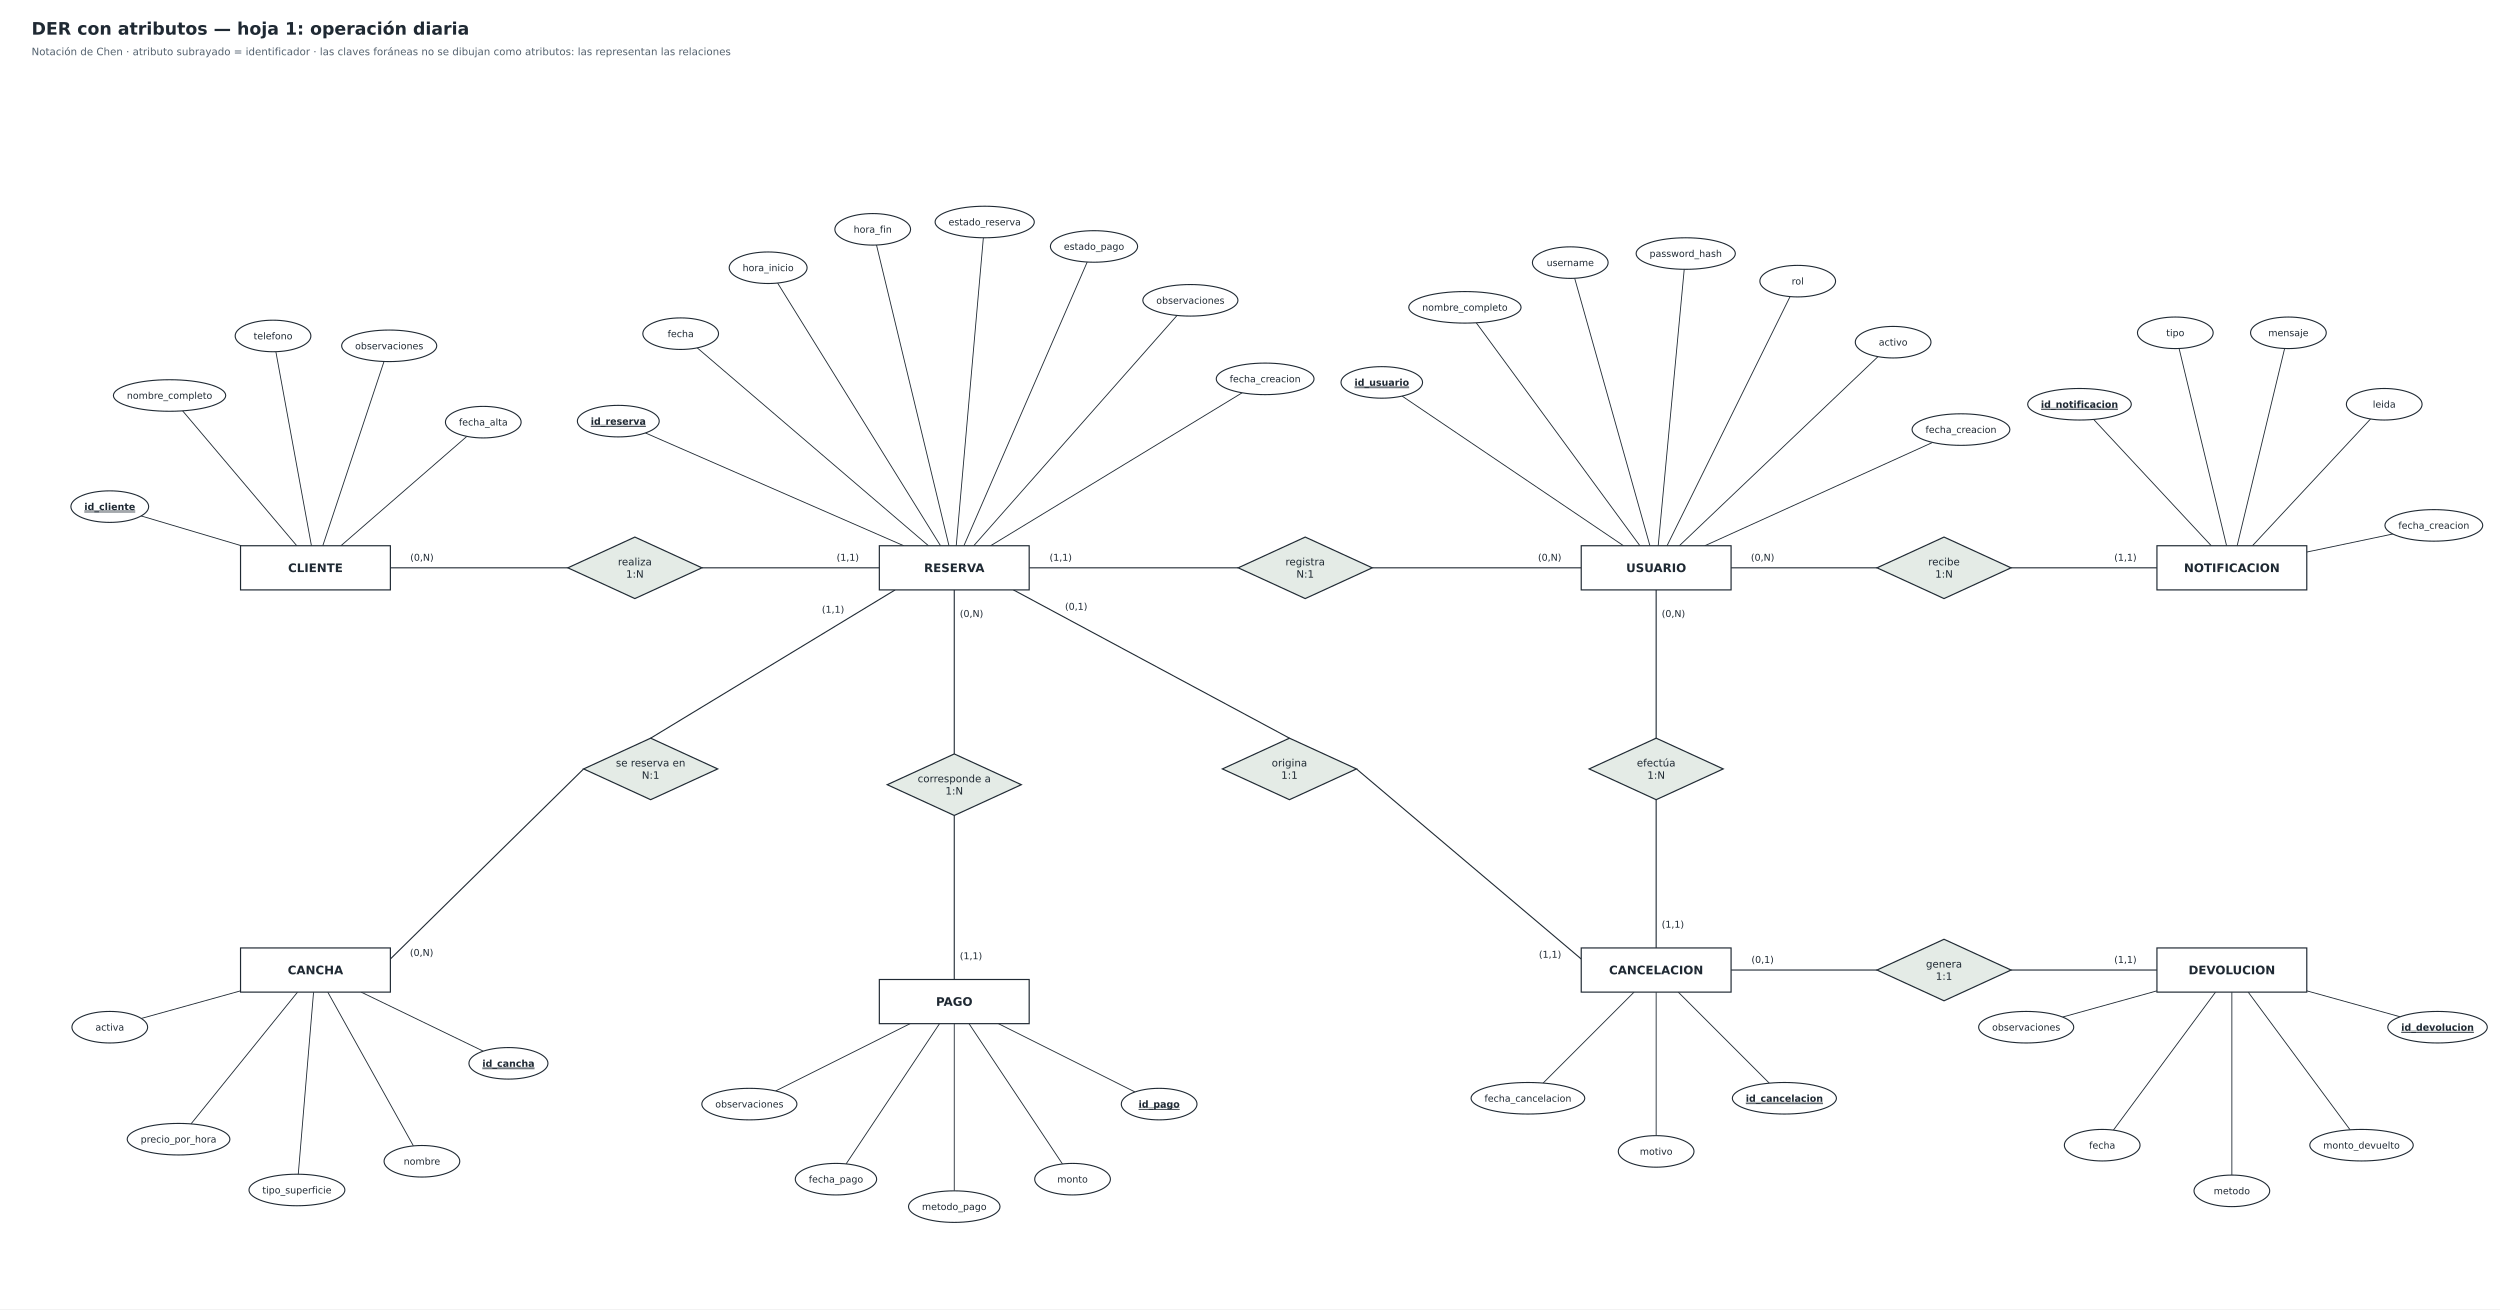
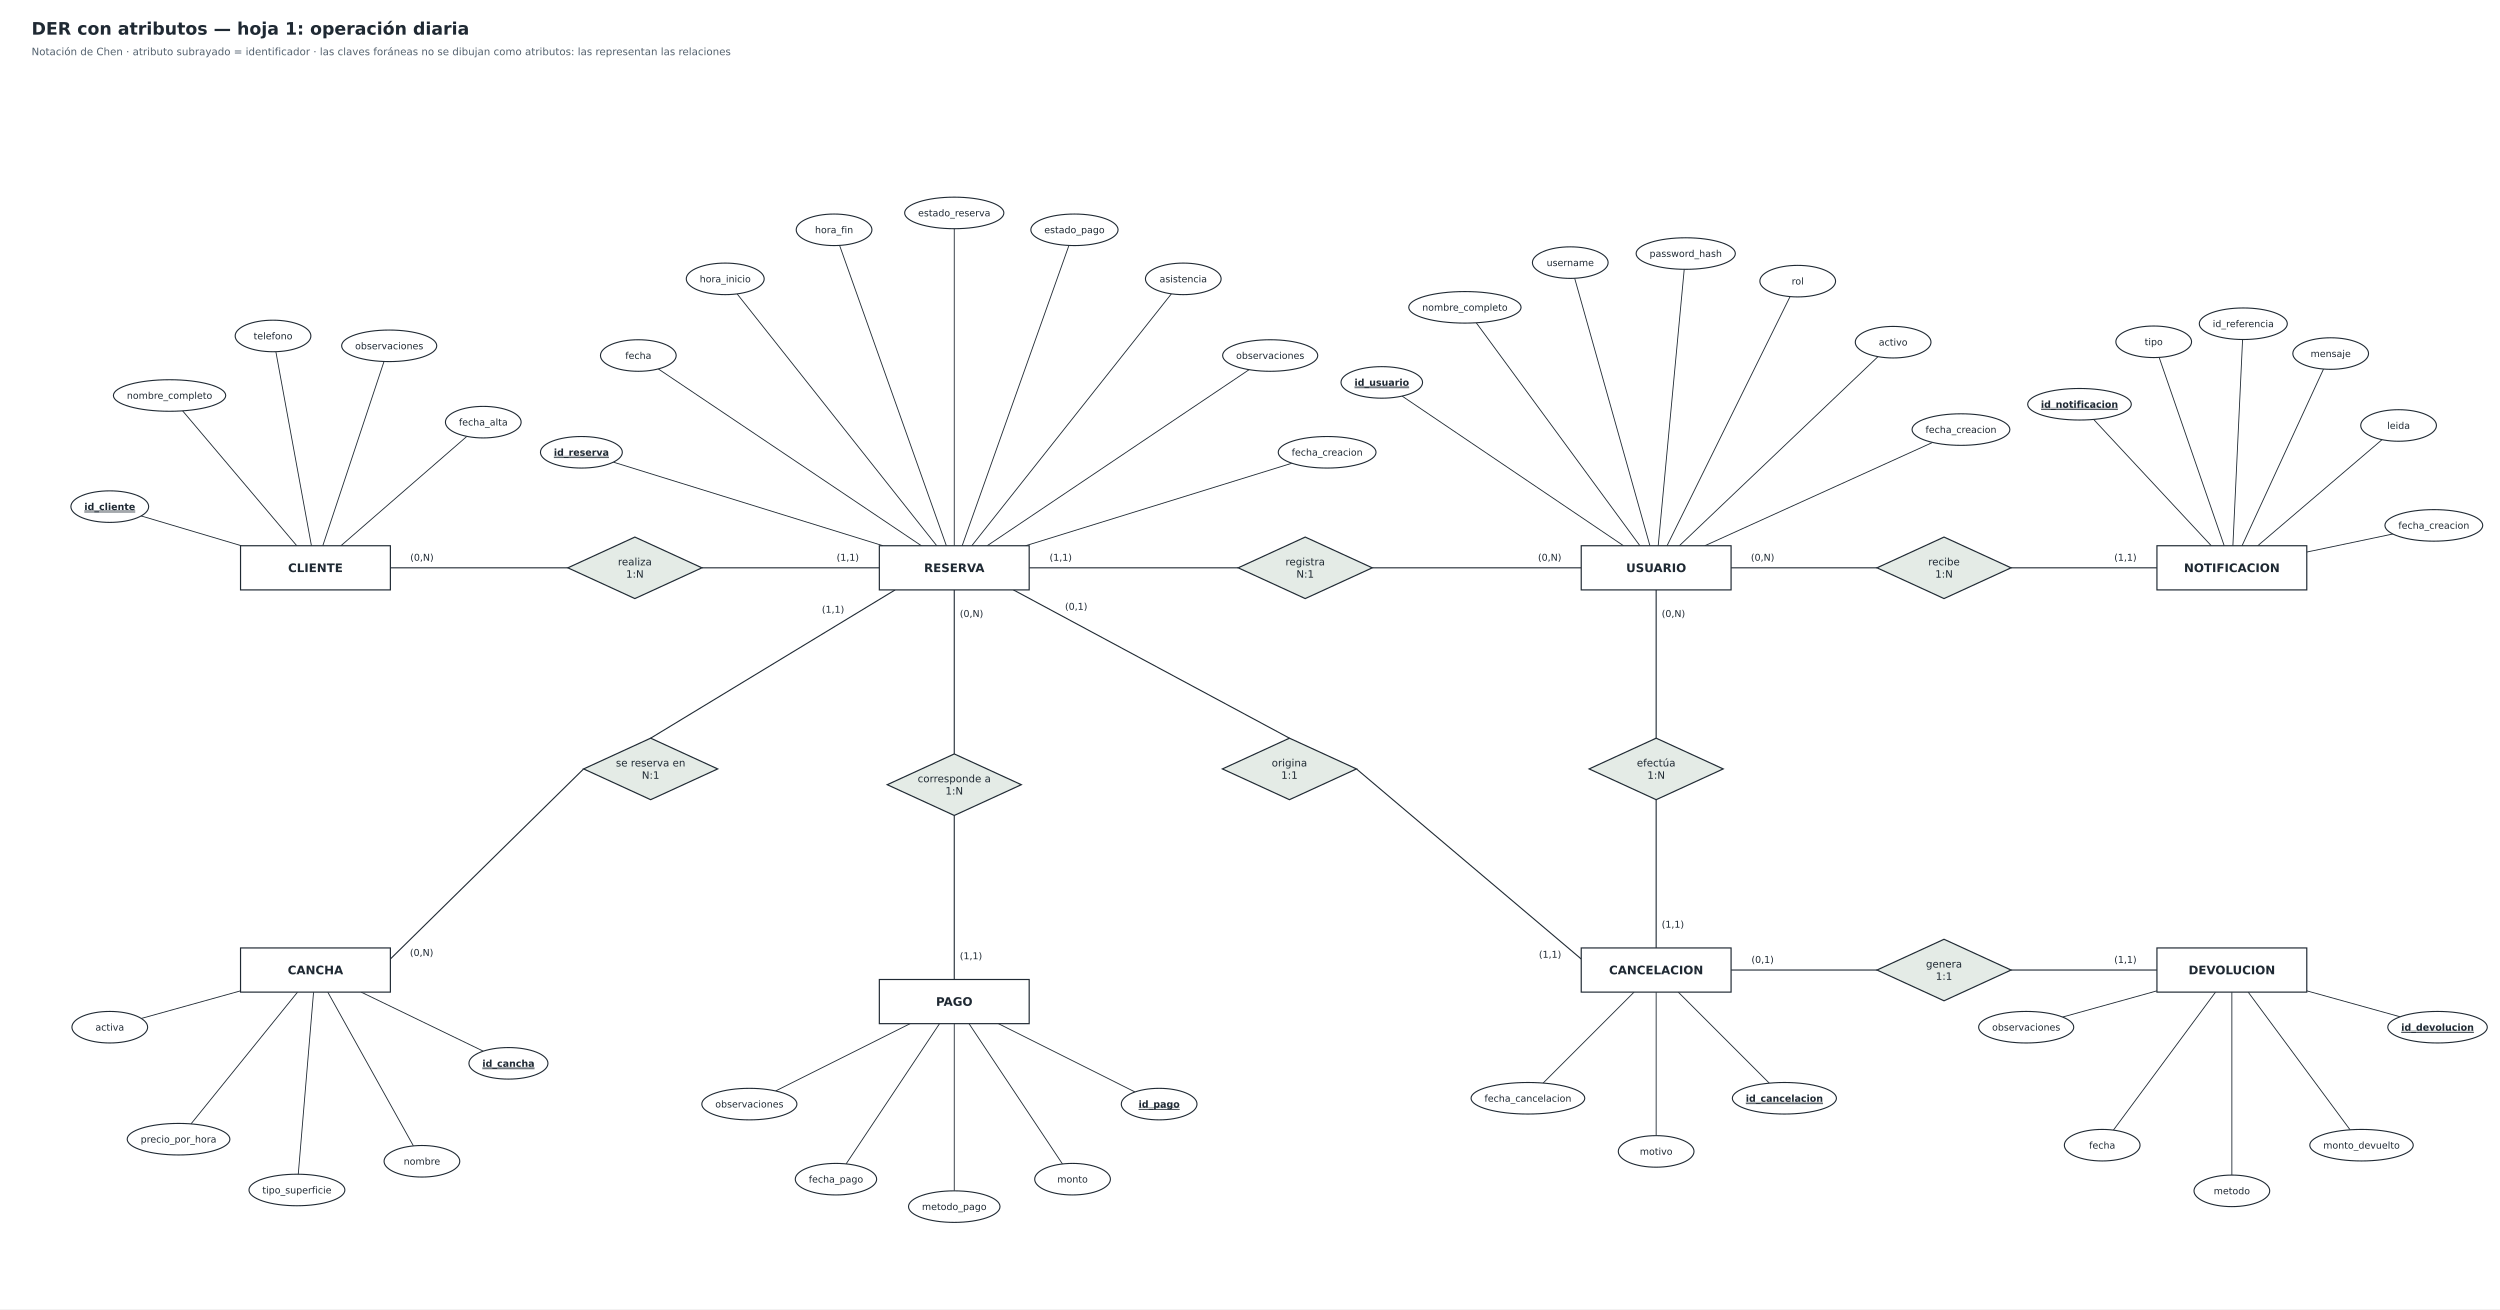
<svg xmlns="http://www.w3.org/2000/svg" width="3170" height="1660" viewBox="0 0 3170 1660" font-family="DejaVu Sans, Arial, sans-serif">
  <rect x="0" y="0" width="3170" height="1660" fill="#ffffff" />
  <path d="M 495.0 720.0 L 720.0 720.0" fill="none" stroke="#1f2933" stroke-width="1.4" />
  <path d="M 1115.0 720.0 L 890.0 720.0" fill="none" stroke="#1f2933" stroke-width="1.4" />
  <path d="M 1305.0 720.0 L 1570.0 720.0" fill="none" stroke="#1f2933" stroke-width="1.4" />
  <path d="M 2005.0 720.0 L 1740.0 720.0" fill="none" stroke="#1f2933" stroke-width="1.4" />
  <path d="M 2195.0 720.0 L 2380.0 720.0" fill="none" stroke="#1f2933" stroke-width="1.4" />
  <path d="M 2735.0 720.0 L 2550.0 720.0" fill="none" stroke="#1f2933" stroke-width="1.4" />
  <path d="M 1210.0 748.0 L 1210.0 956.0" fill="none" stroke="#1f2933" stroke-width="1.4" />
  <path d="M 1210.0 1242.0 L 1210.0 1034.0" fill="none" stroke="#1f2933" stroke-width="1.4" />
  <path d="M 2100.0 748.0 L 2100.0 936.0" fill="none" stroke="#1f2933" stroke-width="1.4" />
  <path d="M 2100.0 1202.0 L 2100.0 1014.0" fill="none" stroke="#1f2933" stroke-width="1.4" />
  <path d="M 2195.0 1230.0 L 2380.0 1230.0" fill="none" stroke="#1f2933" stroke-width="1.4" />
  <path d="M 2735.0 1230.0 L 2550.0 1230.0" fill="none" stroke="#1f2933" stroke-width="1.4" />
  <path d="M 1135.0 748.0 L 825.0 936.0" fill="none" stroke="#1f2933" stroke-width="1.4" />
  <path d="M 495.0 1216.0 L 740.0 975.0" fill="none" stroke="#1f2933" stroke-width="1.4" />
  <path d="M 1285.0 748.0 L 1635.0 936.0" fill="none" stroke="#1f2933" stroke-width="1.4" />
  <path d="M 2005.0 1216.0 L 1720.0 975.0" fill="none" stroke="#1f2933" stroke-width="1.4" />
  <path d="M 306.0 692.0 L 178.9 654.2" fill="none" stroke="#1f2933" stroke-width="1.1" />
  <path d="M 376.3 692.0 L 231.5 520.9" fill="none" stroke="#1f2933" stroke-width="1.1" />
  <path d="M 394.9 692.0 L 349.8 446.0" fill="none" stroke="#1f2933" stroke-width="1.1" />
  <path d="M 409.3 692.0 L 486.9 458.4" fill="none" stroke="#1f2933" stroke-width="1.1" />
  <path d="M 432.3 692.0 L 592.0 553.3" fill="none" stroke="#1f2933" stroke-width="1.1" />
-   <path d="M 1145.9 692.0 L 818.4 549.0" fill="none" stroke="#1f2933" stroke-width="1.1" />
-   <path d="M 1177.3 692.0 L 884.1 441.1" fill="none" stroke="#1f2933" stroke-width="1.1" />
-   <path d="M 1192.6 692.0 L 986.0 358.9" fill="none" stroke="#1f2933" stroke-width="1.1" />
-   <path d="M 1203.3 692.0 L 1111.4 310.7" fill="none" stroke="#1f2933" stroke-width="1.1" />
-   <path d="M 1212.5 692.0 L 1246.9 301.5" fill="none" stroke="#1f2933" stroke-width="1.1" />
-   <path d="M 1222.2 692.0 L 1378.6 332.2" fill="none" stroke="#1f2933" stroke-width="1.1" />
-   <path d="M 1234.7 692.0 L 1492.5 400.0" fill="none" stroke="#1f2933" stroke-width="1.1" />
-   <path d="M 1256.1 692.0 L 1575.1 498.0" fill="none" stroke="#1f2933" stroke-width="1.1" />
+   <path d="M 1119.6 692.0 L 777.7 586.0" fill="none" stroke="#1f2933" stroke-width="1.1" />
+   <path d="M 1168.3 692.0 L 834.7 467.8" fill="none" stroke="#1f2933" stroke-width="1.1" />
+   <path d="M 1187.8 692.0 L 934.7 372.7" fill="none" stroke="#1f2933" stroke-width="1.1" />
+   <path d="M 1200.0 692.0 L 1064.6 311.2" fill="none" stroke="#1f2933" stroke-width="1.1" />
+   <path d="M 1210.0 692.0 L 1210.0 290.0" fill="none" stroke="#1f2933" stroke-width="1.1" />
+   <path d="M 1220.0 692.0 L 1355.4 311.3" fill="none" stroke="#1f2933" stroke-width="1.1" />
+   <path d="M 1232.2 692.0 L 1485.3 372.6" fill="none" stroke="#1f2933" stroke-width="1.1" />
+   <path d="M 1251.7 692.0 L 1583.9 468.7" fill="none" stroke="#1f2933" stroke-width="1.1" />
+   <path d="M 1300.4 692.0 L 1638.0 587.4" fill="none" stroke="#1f2933" stroke-width="1.1" />
  <path d="M 2058.6 692.0 L 1777.8 502.2" fill="none" stroke="#1f2933" stroke-width="1.1" />
  <path d="M 2079.4 692.0 L 1871.9 409.3" fill="none" stroke="#1f2933" stroke-width="1.1" />
  <path d="M 2092.1 692.0 L 1996.7 352.9" fill="none" stroke="#1f2933" stroke-width="1.1" />
  <path d="M 2102.6 692.0 L 2135.6 341.5" fill="none" stroke="#1f2933" stroke-width="1.1" />
  <path d="M 2113.8 692.0 L 2269.8 376.1" fill="none" stroke="#1f2933" stroke-width="1.1" />
  <path d="M 2129.4 692.0 L 2381.3 452.2" fill="none" stroke="#1f2933" stroke-width="1.1" />
  <path d="M 2161.7 692.0 L 2450.5 561.0" fill="none" stroke="#1f2933" stroke-width="1.1" />
  <path d="M 2803.9 692.0 L 2654.7 531.8" fill="none" stroke="#1f2933" stroke-width="1.1" />
-   <path d="M 2823.3 692.0 L 2763.1 441.9" fill="none" stroke="#1f2933" stroke-width="1.1" />
-   <path d="M 2836.7 692.0 L 2896.9 441.9" fill="none" stroke="#1f2933" stroke-width="1.1" />
-   <path d="M 2856.1 692.0 L 3005.9 531.2" fill="none" stroke="#1f2933" stroke-width="1.1" />
+   <path d="M 2820.3 692.0 L 2737.8 453.2" fill="none" stroke="#1f2933" stroke-width="1.1" />
+   <path d="M 2831.3 692.0 L 2843.6 430.5" fill="none" stroke="#1f2933" stroke-width="1.1" />
+   <path d="M 2842.9 692.0 L 2946.2 468.0" fill="none" stroke="#1f2933" stroke-width="1.1" />
+   <path d="M 2862.8 692.0 L 3020.4 557.5" fill="none" stroke="#1f2933" stroke-width="1.1" />
  <path d="M 2925.0 700.0 L 3034.1 677.1" fill="none" stroke="#1f2933" stroke-width="1.1" />
  <path d="M 457.9 1258.0 L 612.8 1332.9" fill="none" stroke="#1f2933" stroke-width="1.1" />
  <path d="M 415.6 1258.0 L 524.2 1453.0" fill="none" stroke="#1f2933" stroke-width="1.1" />
  <path d="M 397.6 1258.0 L 378.2 1488.9" fill="none" stroke="#1f2933" stroke-width="1.1" />
  <path d="M 377.3 1258.0 L 242.2 1425.1" fill="none" stroke="#1f2933" stroke-width="1.1" />
  <path d="M 305.0 1256.4 L 179.1 1291.4" fill="none" stroke="#1f2933" stroke-width="1.1" />
  <path d="M 1266.0 1298.0 L 1439.1 1384.6" fill="none" stroke="#1f2933" stroke-width="1.1" />
  <path d="M 1228.7 1298.0 L 1347.2 1475.9" fill="none" stroke="#1f2933" stroke-width="1.1" />
  <path d="M 1210.0 1298.0 L 1210.0 1510.0" fill="none" stroke="#1f2933" stroke-width="1.1" />
  <path d="M 1191.3 1298.0 L 1072.9 1475.8" fill="none" stroke="#1f2933" stroke-width="1.1" />
  <path d="M 1154.0 1298.0 L 983.5 1383.3" fill="none" stroke="#1f2933" stroke-width="1.1" />
  <path d="M 2128.0 1258.0 L 2243.5 1373.5" fill="none" stroke="#1f2933" stroke-width="1.1" />
  <path d="M 2100.0 1258.0 L 2100.0 1440.0" fill="none" stroke="#1f2933" stroke-width="1.1" />
  <path d="M 2072.0 1258.0 L 1956.6 1373.4" fill="none" stroke="#1f2933" stroke-width="1.1" />
  <path d="M 2925.0 1256.4 L 3043.4 1289.3" fill="none" stroke="#1f2933" stroke-width="1.1" />
  <path d="M 2850.7 1258.0 L 2979.9 1432.6" fill="none" stroke="#1f2933" stroke-width="1.1" />
  <path d="M 2830.0 1258.0 L 2830.0 1490.0" fill="none" stroke="#1f2933" stroke-width="1.1" />
  <path d="M 2809.3 1258.0 L 2679.8 1433.0" fill="none" stroke="#1f2933" stroke-width="1.1" />
  <path d="M 2735.0 1256.4 L 2615.4 1289.6" fill="none" stroke="#1f2933" stroke-width="1.1" />
  <rect x="305.0" y="692.0" width="190" height="56" rx="0" fill="#ffffff" stroke="#1f2933" stroke-width="1.5" />
  <rect x="1115.0" y="692.0" width="190" height="56" rx="0" fill="#ffffff" stroke="#1f2933" stroke-width="1.5" />
  <rect x="2005.0" y="692.0" width="190" height="56" rx="0" fill="#ffffff" stroke="#1f2933" stroke-width="1.5" />
  <rect x="2735.0" y="692.0" width="190" height="56" rx="0" fill="#ffffff" stroke="#1f2933" stroke-width="1.5" />
  <rect x="305.0" y="1202.0" width="190" height="56" rx="0" fill="#ffffff" stroke="#1f2933" stroke-width="1.5" />
  <rect x="1115.0" y="1242.0" width="190" height="56" rx="0" fill="#ffffff" stroke="#1f2933" stroke-width="1.5" />
  <rect x="2005.0" y="1202.0" width="190" height="56" rx="0" fill="#ffffff" stroke="#1f2933" stroke-width="1.5" />
  <rect x="2735.0" y="1202.0" width="190" height="56" rx="0" fill="#ffffff" stroke="#1f2933" stroke-width="1.5" />
  <polygon points="805.0,681.0 890.0,720.0 805.0,759.0 720.0,720.0" fill="#e4ebe6" stroke="#1f2933" stroke-width="1.5" />
  <polygon points="1655.0,681.0 1740.0,720.0 1655.0,759.0 1570.0,720.0" fill="#e4ebe6" stroke="#1f2933" stroke-width="1.5" />
  <polygon points="2465.0,681.0 2550.0,720.0 2465.0,759.0 2380.0,720.0" fill="#e4ebe6" stroke="#1f2933" stroke-width="1.5" />
  <polygon points="1210.0,956.0 1295.0,995.0 1210.0,1034.0 1125.0,995.0" fill="#e4ebe6" stroke="#1f2933" stroke-width="1.5" />
  <polygon points="2100.0,936.0 2185.0,975.0 2100.0,1014.0 2015.0,975.0" fill="#e4ebe6" stroke="#1f2933" stroke-width="1.5" />
  <polygon points="2465.0,1191.0 2550.0,1230.0 2465.0,1269.0 2380.0,1230.0" fill="#e4ebe6" stroke="#1f2933" stroke-width="1.5" />
  <polygon points="825.0,936.0 910.0,975.0 825.0,1014.0 740.0,975.0" fill="#e4ebe6" stroke="#1f2933" stroke-width="1.5" />
  <polygon points="1635.0,936.0 1720.0,975.0 1635.0,1014.0 1550.0,975.0" fill="#e4ebe6" stroke="#1f2933" stroke-width="1.5" />
  <ellipse cx="139.2" cy="642.4" rx="49.3" ry="20.0" fill="#ffffff" stroke="#1f2933" stroke-width="1.4" />
  <ellipse cx="215.0" cy="501.5" rx="71.2" ry="20.0" fill="#ffffff" stroke="#1f2933" stroke-width="1.4" />
  <ellipse cx="346.2" cy="426.0" rx="48.0" ry="20.0" fill="#ffffff" stroke="#1f2933" stroke-width="1.4" />
  <ellipse cx="493.5" cy="438.5" rx="60.3" ry="20.0" fill="#ffffff" stroke="#1f2933" stroke-width="1.4" />
  <ellipse cx="612.8" cy="535.3" rx="48.0" ry="20.0" fill="#ffffff" stroke="#1f2933" stroke-width="1.4" />
-   <ellipse cx="784.0" cy="534.0" rx="51.9" ry="20.0" fill="#ffffff" stroke="#1f2933" stroke-width="1.4" />
-   <ellipse cx="863.1" cy="423.1" rx="48.0" ry="20.0" fill="#ffffff" stroke="#1f2933" stroke-width="1.4" />
-   <ellipse cx="974.0" cy="339.5" rx="49.4" ry="20.0" fill="#ffffff" stroke="#1f2933" stroke-width="1.4" />
-   <ellipse cx="1106.6" cy="290.8" rx="48.0" ry="20.0" fill="#ffffff" stroke="#1f2933" stroke-width="1.4" />
-   <ellipse cx="1248.6" cy="281.5" rx="62.9" ry="20.0" fill="#ffffff" stroke="#1f2933" stroke-width="1.4" />
-   <ellipse cx="1387.2" cy="312.5" rx="55.3" ry="20.0" fill="#ffffff" stroke="#1f2933" stroke-width="1.4" />
-   <ellipse cx="1509.4" cy="380.8" rx="60.3" ry="20.0" fill="#ffffff" stroke="#1f2933" stroke-width="1.4" />
-   <ellipse cx="1604.2" cy="480.4" rx="62.0" ry="20.0" fill="#ffffff" stroke="#1f2933" stroke-width="1.4" />
+   <ellipse cx="737.2" cy="573.5" rx="51.9" ry="20.0" fill="#ffffff" stroke="#1f2933" stroke-width="1.4" />
+   <ellipse cx="809.4" cy="450.8" rx="48.0" ry="20.0" fill="#ffffff" stroke="#1f2933" stroke-width="1.4" />
+   <ellipse cx="919.6" cy="353.6" rx="49.4" ry="20.0" fill="#ffffff" stroke="#1f2933" stroke-width="1.4" />
+   <ellipse cx="1057.6" cy="291.4" rx="48.0" ry="20.0" fill="#ffffff" stroke="#1f2933" stroke-width="1.4" />
+   <ellipse cx="1210.0" cy="270.0" rx="62.9" ry="20.0" fill="#ffffff" stroke="#1f2933" stroke-width="1.4" />
+   <ellipse cx="1362.4" cy="291.4" rx="55.3" ry="20.0" fill="#ffffff" stroke="#1f2933" stroke-width="1.4" />
+   <ellipse cx="1500.4" cy="353.6" rx="48.0" ry="20.0" fill="#ffffff" stroke="#1f2933" stroke-width="1.4" />
+   <ellipse cx="1610.6" cy="450.8" rx="60.3" ry="20.0" fill="#ffffff" stroke="#1f2933" stroke-width="1.4" />
+   <ellipse cx="1682.8" cy="573.5" rx="62.0" ry="20.0" fill="#ffffff" stroke="#1f2933" stroke-width="1.4" />
  <ellipse cx="1752.1" cy="484.9" rx="51.7" ry="20.0" fill="#ffffff" stroke="#1f2933" stroke-width="1.4" />
  <ellipse cx="1857.5" cy="389.7" rx="71.2" ry="20.0" fill="#ffffff" stroke="#1f2933" stroke-width="1.4" />
  <ellipse cx="1991.1" cy="333.0" rx="48.0" ry="20.0" fill="#ffffff" stroke="#1f2933" stroke-width="1.4" />
  <ellipse cx="2137.5" cy="321.5" rx="62.9" ry="20.0" fill="#ffffff" stroke="#1f2933" stroke-width="1.4" />
  <ellipse cx="2279.5" cy="356.5" rx="48.0" ry="20.0" fill="#ffffff" stroke="#1f2933" stroke-width="1.4" />
  <ellipse cx="2400.5" cy="433.9" rx="48.0" ry="20.0" fill="#ffffff" stroke="#1f2933" stroke-width="1.4" />
  <ellipse cx="2486.5" cy="544.7" rx="62.0" ry="20.0" fill="#ffffff" stroke="#1f2933" stroke-width="1.4" />
  <ellipse cx="2636.8" cy="512.6" rx="65.7" ry="20.0" fill="#ffffff" stroke="#1f2933" stroke-width="1.4" />
-   <ellipse cx="2758.3" cy="422.0" rx="48.0" ry="20.0" fill="#ffffff" stroke="#1f2933" stroke-width="1.4" />
-   <ellipse cx="2901.7" cy="422.0" rx="48.0" ry="20.0" fill="#ffffff" stroke="#1f2933" stroke-width="1.4" />
-   <ellipse cx="3023.2" cy="512.6" rx="48.0" ry="20.0" fill="#ffffff" stroke="#1f2933" stroke-width="1.4" />
+   <ellipse cx="2730.9" cy="433.4" rx="48.0" ry="20.0" fill="#ffffff" stroke="#1f2933" stroke-width="1.4" />
+   <ellipse cx="2844.5" cy="410.5" rx="55.8" ry="20.0" fill="#ffffff" stroke="#1f2933" stroke-width="1.4" />
+   <ellipse cx="2955.3" cy="448.3" rx="48.0" ry="20.0" fill="#ffffff" stroke="#1f2933" stroke-width="1.4" />
+   <ellipse cx="3041.4" cy="539.5" rx="48.0" ry="20.0" fill="#ffffff" stroke="#1f2933" stroke-width="1.4" />
  <ellipse cx="3086.1" cy="666.2" rx="62.0" ry="20.0" fill="#ffffff" stroke="#1f2933" stroke-width="1.4" />
  <ellipse cx="644.7" cy="1348.3" rx="50.1" ry="20.0" fill="#ffffff" stroke="#1f2933" stroke-width="1.4" />
  <ellipse cx="535.0" cy="1472.5" rx="48.0" ry="20.0" fill="#ffffff" stroke="#1f2933" stroke-width="1.4" />
  <ellipse cx="376.5" cy="1508.9" rx="60.8" ry="20.0" fill="#ffffff" stroke="#1f2933" stroke-width="1.4" />
  <ellipse cx="226.4" cy="1444.5" rx="65.1" ry="20.0" fill="#ffffff" stroke="#1f2933" stroke-width="1.4" />
  <ellipse cx="139.2" cy="1302.5" rx="48.0" ry="20.0" fill="#ffffff" stroke="#1f2933" stroke-width="1.4" />
  <ellipse cx="1469.8" cy="1400.0" rx="48.0" ry="20.0" fill="#ffffff" stroke="#1f2933" stroke-width="1.4" />
  <ellipse cx="1360.0" cy="1495.2" rx="48.0" ry="20.0" fill="#ffffff" stroke="#1f2933" stroke-width="1.4" />
  <ellipse cx="1210.0" cy="1530.0" rx="58.0" ry="20.0" fill="#ffffff" stroke="#1f2933" stroke-width="1.4" />
  <ellipse cx="1060.0" cy="1495.2" rx="51.6" ry="20.0" fill="#ffffff" stroke="#1f2933" stroke-width="1.4" />
  <ellipse cx="950.2" cy="1400.0" rx="60.3" ry="20.0" fill="#ffffff" stroke="#1f2933" stroke-width="1.4" />
  <ellipse cx="2262.6" cy="1392.6" rx="66.0" ry="20.0" fill="#ffffff" stroke="#1f2933" stroke-width="1.4" />
  <ellipse cx="2100.0" cy="1460.0" rx="48.0" ry="20.0" fill="#ffffff" stroke="#1f2933" stroke-width="1.4" />
  <ellipse cx="1937.4" cy="1392.6" rx="72.1" ry="20.0" fill="#ffffff" stroke="#1f2933" stroke-width="1.4" />
  <ellipse cx="3090.8" cy="1302.5" rx="63.1" ry="20.0" fill="#ffffff" stroke="#1f2933" stroke-width="1.4" />
  <ellipse cx="2994.4" cy="1452.1" rx="65.6" ry="20.0" fill="#ffffff" stroke="#1f2933" stroke-width="1.4" />
  <ellipse cx="2830.0" cy="1510.0" rx="48.0" ry="20.0" fill="#ffffff" stroke="#1f2933" stroke-width="1.4" />
  <ellipse cx="2665.6" cy="1452.1" rx="48.0" ry="20.0" fill="#ffffff" stroke="#1f2933" stroke-width="1.4" />
  <ellipse cx="2569.2" cy="1302.5" rx="60.3" ry="20.0" fill="#ffffff" stroke="#1f2933" stroke-width="1.4" />
  <text x="400.0" y="725.4" font-size="15" text-anchor="middle" fill="#1f2933" font-weight="bold">CLIENTE</text>
  <text x="1210.0" y="725.4" font-size="15" text-anchor="middle" fill="#1f2933" font-weight="bold">RESERVA</text>
  <text x="2100.0" y="725.4" font-size="15" text-anchor="middle" fill="#1f2933" font-weight="bold">USUARIO</text>
  <text x="2830.0" y="725.4" font-size="15" text-anchor="middle" fill="#1f2933" font-weight="bold">NOTIFICACION</text>
  <text x="400.0" y="1235.4" font-size="15" text-anchor="middle" fill="#1f2933" font-weight="bold">CANCHA</text>
  <text x="1210.0" y="1275.4" font-size="15" text-anchor="middle" fill="#1f2933" font-weight="bold">PAGO</text>
  <text x="2100.0" y="1235.4" font-size="15" text-anchor="middle" fill="#1f2933" font-weight="bold">CANCELACION</text>
  <text x="2830.0" y="1235.4" font-size="15" text-anchor="middle" fill="#1f2933" font-weight="bold">DEVOLUCION</text>
  <text x="805.0" y="716.9" font-size="13" text-anchor="middle" fill="#1f2933">realiza</text>
  <text x="805.0" y="732.5" font-size="13" text-anchor="middle" fill="#1f2933">1:N</text>
  <text x="1655.0" y="716.9" font-size="13" text-anchor="middle" fill="#1f2933">registra</text>
  <text x="1655.0" y="732.5" font-size="13" text-anchor="middle" fill="#1f2933">N:1</text>
  <text x="2465.0" y="716.9" font-size="13" text-anchor="middle" fill="#1f2933">recibe</text>
  <text x="2465.0" y="732.5" font-size="13" text-anchor="middle" fill="#1f2933">1:N</text>
  <text x="1210.0" y="991.9" font-size="13" text-anchor="middle" fill="#1f2933">corresponde a</text>
  <text x="1210.0" y="1007.5" font-size="13" text-anchor="middle" fill="#1f2933">1:N</text>
  <text x="2100.0" y="971.9" font-size="13" text-anchor="middle" fill="#1f2933">efectúa</text>
  <text x="2100.0" y="987.5" font-size="13" text-anchor="middle" fill="#1f2933">1:N</text>
  <text x="2465.0" y="1226.9" font-size="13" text-anchor="middle" fill="#1f2933">genera</text>
  <text x="2465.0" y="1242.5" font-size="13" text-anchor="middle" fill="#1f2933">1:1</text>
  <text x="825.0" y="971.9" font-size="13" text-anchor="middle" fill="#1f2933">se reserva en</text>
  <text x="825.0" y="987.5" font-size="13" text-anchor="middle" fill="#1f2933">N:1</text>
  <text x="1635.0" y="971.9" font-size="13" text-anchor="middle" fill="#1f2933">origina</text>
  <text x="1635.0" y="987.5" font-size="13" text-anchor="middle" fill="#1f2933">1:1</text>
  <text x="139.2" y="646.7" font-size="12" text-anchor="middle" fill="#1f2933" font-weight="bold" text-decoration="underline">id_cliente</text>
  <line x1="106.9" y1="649.2" x2="171.5" y2="649.2" stroke="#1f2933" stroke-width="1" />
  <text x="215.0" y="505.8" font-size="12" text-anchor="middle" fill="#1f2933">nombre_completo</text>
  <text x="346.2" y="430.3" font-size="12" text-anchor="middle" fill="#1f2933">telefono</text>
  <text x="493.5" y="442.9" font-size="12" text-anchor="middle" fill="#1f2933">observaciones</text>
  <text x="612.8" y="539.6" font-size="12" text-anchor="middle" fill="#1f2933">fecha_alta</text>
-   <text x="784.0" y="538.4" font-size="12" text-anchor="middle" fill="#1f2933" font-weight="bold" text-decoration="underline">id_reserva</text>
-   <line x1="749.1" y1="540.9" x2="819.0" y2="540.9" stroke="#1f2933" stroke-width="1" />
-   <text x="863.1" y="427.5" font-size="12" text-anchor="middle" fill="#1f2933">fecha</text>
-   <text x="974.0" y="343.8" font-size="12" text-anchor="middle" fill="#1f2933">hora_inicio</text>
-   <text x="1106.6" y="295.1" font-size="12" text-anchor="middle" fill="#1f2933">hora_fin</text>
-   <text x="1248.6" y="285.8" font-size="12" text-anchor="middle" fill="#1f2933">estado_reserva</text>
-   <text x="1387.2" y="316.8" font-size="12" text-anchor="middle" fill="#1f2933">estado_pago</text>
-   <text x="1509.4" y="385.2" font-size="12" text-anchor="middle" fill="#1f2933">observaciones</text>
-   <text x="1604.2" y="484.7" font-size="12" text-anchor="middle" fill="#1f2933">fecha_creacion</text>
+   <text x="737.2" y="577.8" font-size="12" text-anchor="middle" fill="#1f2933" font-weight="bold" text-decoration="underline">id_reserva</text>
+   <line x1="702.3" y1="580.3" x2="772.2" y2="580.3" stroke="#1f2933" stroke-width="1" />
+   <text x="809.4" y="455.1" font-size="12" text-anchor="middle" fill="#1f2933">fecha</text>
+   <text x="919.6" y="358.0" font-size="12" text-anchor="middle" fill="#1f2933">hora_inicio</text>
+   <text x="1057.6" y="295.7" font-size="12" text-anchor="middle" fill="#1f2933">hora_fin</text>
+   <text x="1210.0" y="274.3" font-size="12" text-anchor="middle" fill="#1f2933">estado_reserva</text>
+   <text x="1362.4" y="295.7" font-size="12" text-anchor="middle" fill="#1f2933">estado_pago</text>
+   <text x="1500.4" y="358.0" font-size="12" text-anchor="middle" fill="#1f2933">asistencia</text>
+   <text x="1610.6" y="455.1" font-size="12" text-anchor="middle" fill="#1f2933">observaciones</text>
+   <text x="1682.8" y="577.8" font-size="12" text-anchor="middle" fill="#1f2933">fecha_creacion</text>
  <text x="1752.1" y="489.2" font-size="12" text-anchor="middle" fill="#1f2933" font-weight="bold" text-decoration="underline">id_usuario</text>
  <line x1="1717.5" y1="491.7" x2="1786.8" y2="491.7" stroke="#1f2933" stroke-width="1" />
  <text x="1857.5" y="394.0" font-size="12" text-anchor="middle" fill="#1f2933">nombre_completo</text>
  <text x="1991.1" y="337.4" font-size="12" text-anchor="middle" fill="#1f2933">username</text>
  <text x="2137.5" y="325.8" font-size="12" text-anchor="middle" fill="#1f2933">password_hash</text>
  <text x="2279.5" y="360.8" font-size="12" text-anchor="middle" fill="#1f2933">rol</text>
  <text x="2400.5" y="438.2" font-size="12" text-anchor="middle" fill="#1f2933">activo</text>
  <text x="2486.5" y="549.0" font-size="12" text-anchor="middle" fill="#1f2933">fecha_creacion</text>
  <text x="2636.8" y="516.9" font-size="12" text-anchor="middle" fill="#1f2933" font-weight="bold" text-decoration="underline">id_notificacion</text>
  <line x1="2588.1" y1="519.4" x2="2685.5" y2="519.4" stroke="#1f2933" stroke-width="1" />
-   <text x="2758.3" y="426.3" font-size="12" text-anchor="middle" fill="#1f2933">tipo</text>
-   <text x="2901.7" y="426.3" font-size="12" text-anchor="middle" fill="#1f2933">mensaje</text>
-   <text x="3023.2" y="516.9" font-size="12" text-anchor="middle" fill="#1f2933">leida</text>
+   <text x="2730.9" y="437.7" font-size="12" text-anchor="middle" fill="#1f2933">tipo</text>
+   <text x="2844.5" y="414.8" font-size="12" text-anchor="middle" fill="#1f2933">id_referencia</text>
+   <text x="2955.3" y="452.7" font-size="12" text-anchor="middle" fill="#1f2933">mensaje</text>
+   <text x="3041.4" y="543.9" font-size="12" text-anchor="middle" fill="#1f2933">leida</text>
  <text x="3086.1" y="670.5" font-size="12" text-anchor="middle" fill="#1f2933">fecha_creacion</text>
  <text x="644.7" y="1352.7" font-size="12" text-anchor="middle" fill="#1f2933" font-weight="bold" text-decoration="underline">id_cancha</text>
  <line x1="611.6" y1="1355.2" x2="677.8" y2="1355.2" stroke="#1f2933" stroke-width="1" />
  <text x="535.0" y="1476.8" font-size="12" text-anchor="middle" fill="#1f2933">nombre</text>
  <text x="376.5" y="1513.3" font-size="12" text-anchor="middle" fill="#1f2933">tipo_superficie</text>
  <text x="226.4" y="1448.8" font-size="12" text-anchor="middle" fill="#1f2933">precio_por_hora</text>
  <text x="139.2" y="1306.8" font-size="12" text-anchor="middle" fill="#1f2933">activa</text>
  <text x="1469.8" y="1404.3" font-size="12" text-anchor="middle" fill="#1f2933" font-weight="bold" text-decoration="underline">id_pago</text>
  <line x1="1443.7" y1="1406.8" x2="1495.9" y2="1406.8" stroke="#1f2933" stroke-width="1" />
  <text x="1360.0" y="1499.5" font-size="12" text-anchor="middle" fill="#1f2933">monto</text>
  <text x="1210.0" y="1534.3" font-size="12" text-anchor="middle" fill="#1f2933">metodo_pago</text>
  <text x="1060.0" y="1499.5" font-size="12" text-anchor="middle" fill="#1f2933">fecha_pago</text>
  <text x="950.2" y="1404.3" font-size="12" text-anchor="middle" fill="#1f2933">observaciones</text>
  <text x="2262.6" y="1397.0" font-size="12" text-anchor="middle" fill="#1f2933" font-weight="bold" text-decoration="underline">id_cancelacion</text>
  <line x1="2213.7" y1="1399.5" x2="2311.6" y2="1399.5" stroke="#1f2933" stroke-width="1" />
  <text x="2100.0" y="1464.3" font-size="12" text-anchor="middle" fill="#1f2933">motivo</text>
  <text x="1937.4" y="1397.0" font-size="12" text-anchor="middle" fill="#1f2933">fecha_cancelacion</text>
  <text x="3090.8" y="1306.8" font-size="12" text-anchor="middle" fill="#1f2933" font-weight="bold" text-decoration="underline">id_devolucion</text>
  <line x1="3044.7" y1="1309.3" x2="3136.9" y2="1309.3" stroke="#1f2933" stroke-width="1" />
  <text x="2994.4" y="1456.5" font-size="12" text-anchor="middle" fill="#1f2933">monto_devuelto</text>
  <text x="2830.0" y="1514.3" font-size="12" text-anchor="middle" fill="#1f2933">metodo</text>
  <text x="2665.6" y="1456.5" font-size="12" text-anchor="middle" fill="#1f2933">fecha</text>
  <text x="2569.2" y="1306.8" font-size="12" text-anchor="middle" fill="#1f2933">observaciones</text>
  <text x="535.0" y="711.0" font-size="12" text-anchor="middle" fill="#1f2933">(0,N)</text>
  <text x="1075.0" y="711.0" font-size="12" text-anchor="middle" fill="#1f2933">(1,1)</text>
  <text x="1345.0" y="711.0" font-size="12" text-anchor="middle" fill="#1f2933">(1,1)</text>
  <text x="1965.0" y="711.0" font-size="12" text-anchor="middle" fill="#1f2933">(0,N)</text>
  <text x="2235.0" y="711.0" font-size="12" text-anchor="middle" fill="#1f2933">(0,N)</text>
  <text x="2695.0" y="711.0" font-size="12" text-anchor="middle" fill="#1f2933">(1,1)</text>
  <text x="1231.9" y="782.3" font-size="12" text-anchor="middle" fill="#1f2933">(0,N)</text>
  <text x="1231.2" y="1216.3" font-size="12" text-anchor="middle" fill="#1f2933">(1,1)</text>
  <text x="2121.9" y="782.3" font-size="12" text-anchor="middle" fill="#1f2933">(0,N)</text>
  <text x="2121.2" y="1176.3" font-size="12" text-anchor="middle" fill="#1f2933">(1,1)</text>
  <text x="2235.0" y="1221.0" font-size="12" text-anchor="middle" fill="#1f2933">(0,1)</text>
  <text x="2695.0" y="1221.0" font-size="12" text-anchor="middle" fill="#1f2933">(1,1)</text>
  <text x="1056.3" y="776.9" font-size="12" text-anchor="middle" fill="#1f2933">(1,1)</text>
  <text x="534.6" y="1212.1" font-size="12" text-anchor="middle" fill="#1f2933">(0,N)</text>
  <text x="1364.6" y="773.2" font-size="12" text-anchor="middle" fill="#1f2933">(0,1)</text>
  <text x="1965.5" y="1214.4" font-size="12" text-anchor="middle" fill="#1f2933">(1,1)</text>
  <text x="40.0" y="44.0" font-size="22" text-anchor="start" fill="#1f2933" font-weight="bold">DER con atributos — hoja 1: operación diaria</text>
  <text x="40.0" y="70.0" font-size="13" text-anchor="start" fill="#52606d">Notación de Chen · atributo subrayado = identificador · las claves foráneas no se dibujan como atributos: las representan las relaciones</text>
</svg>
